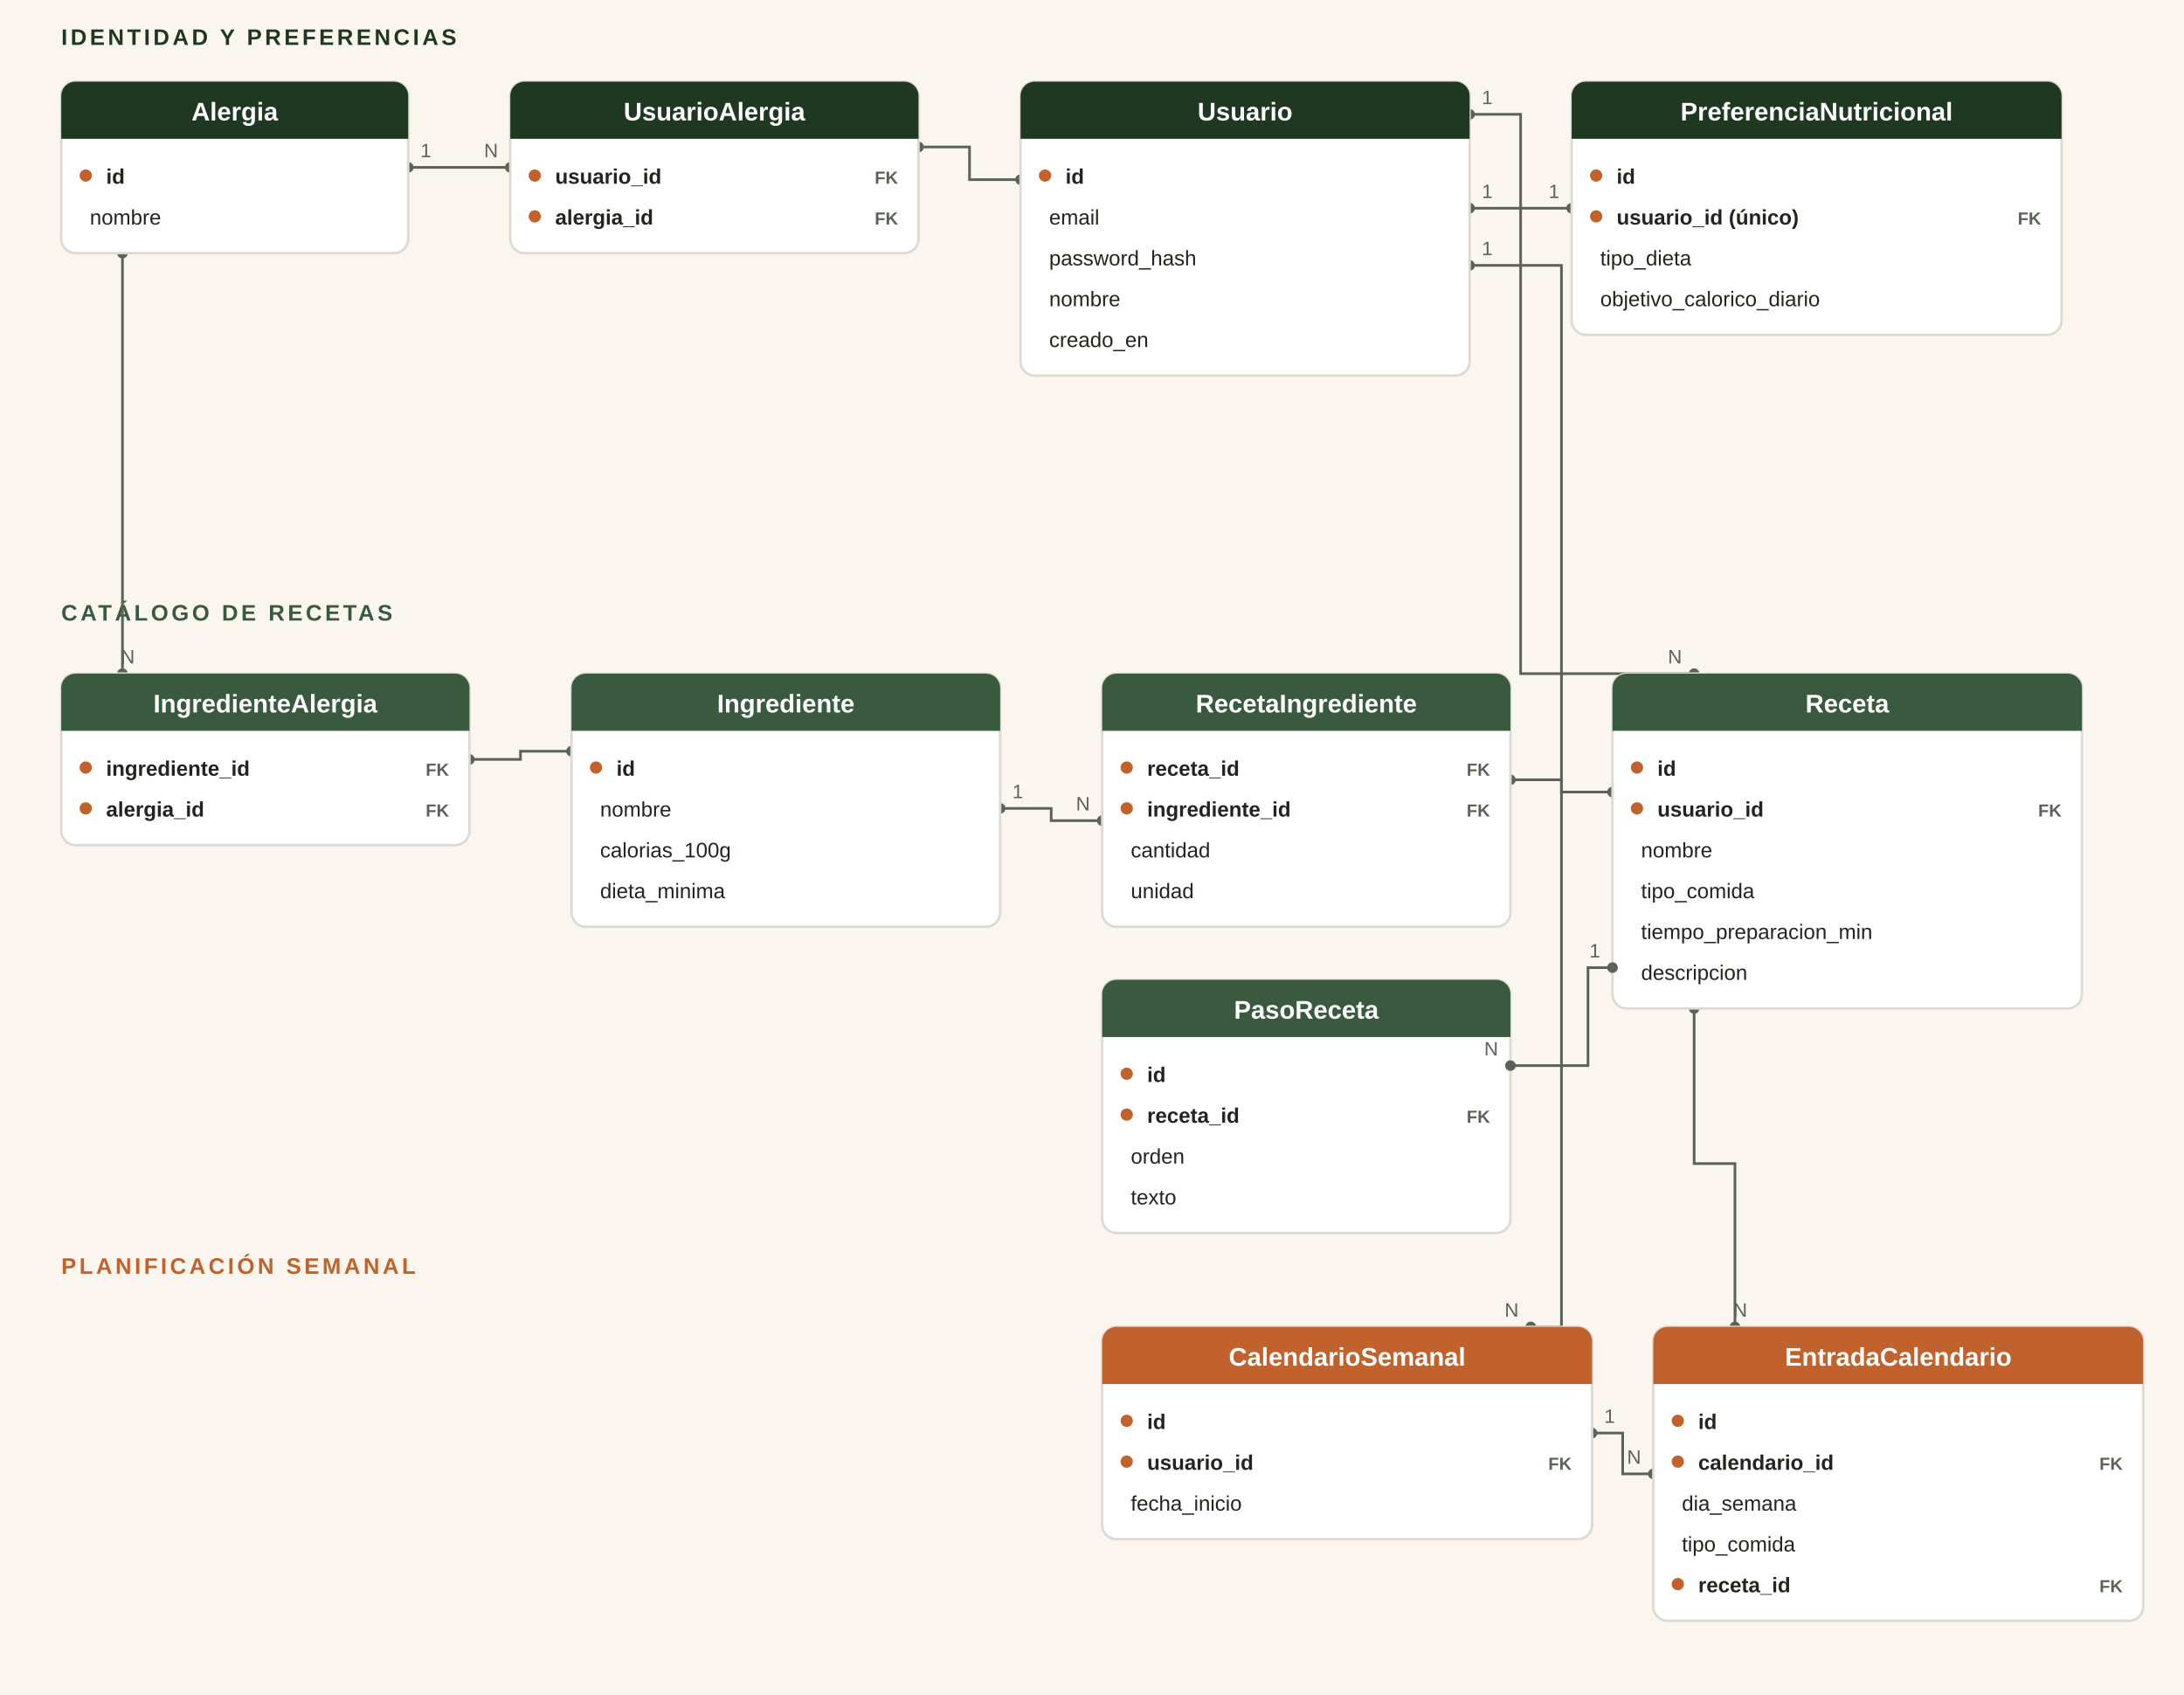
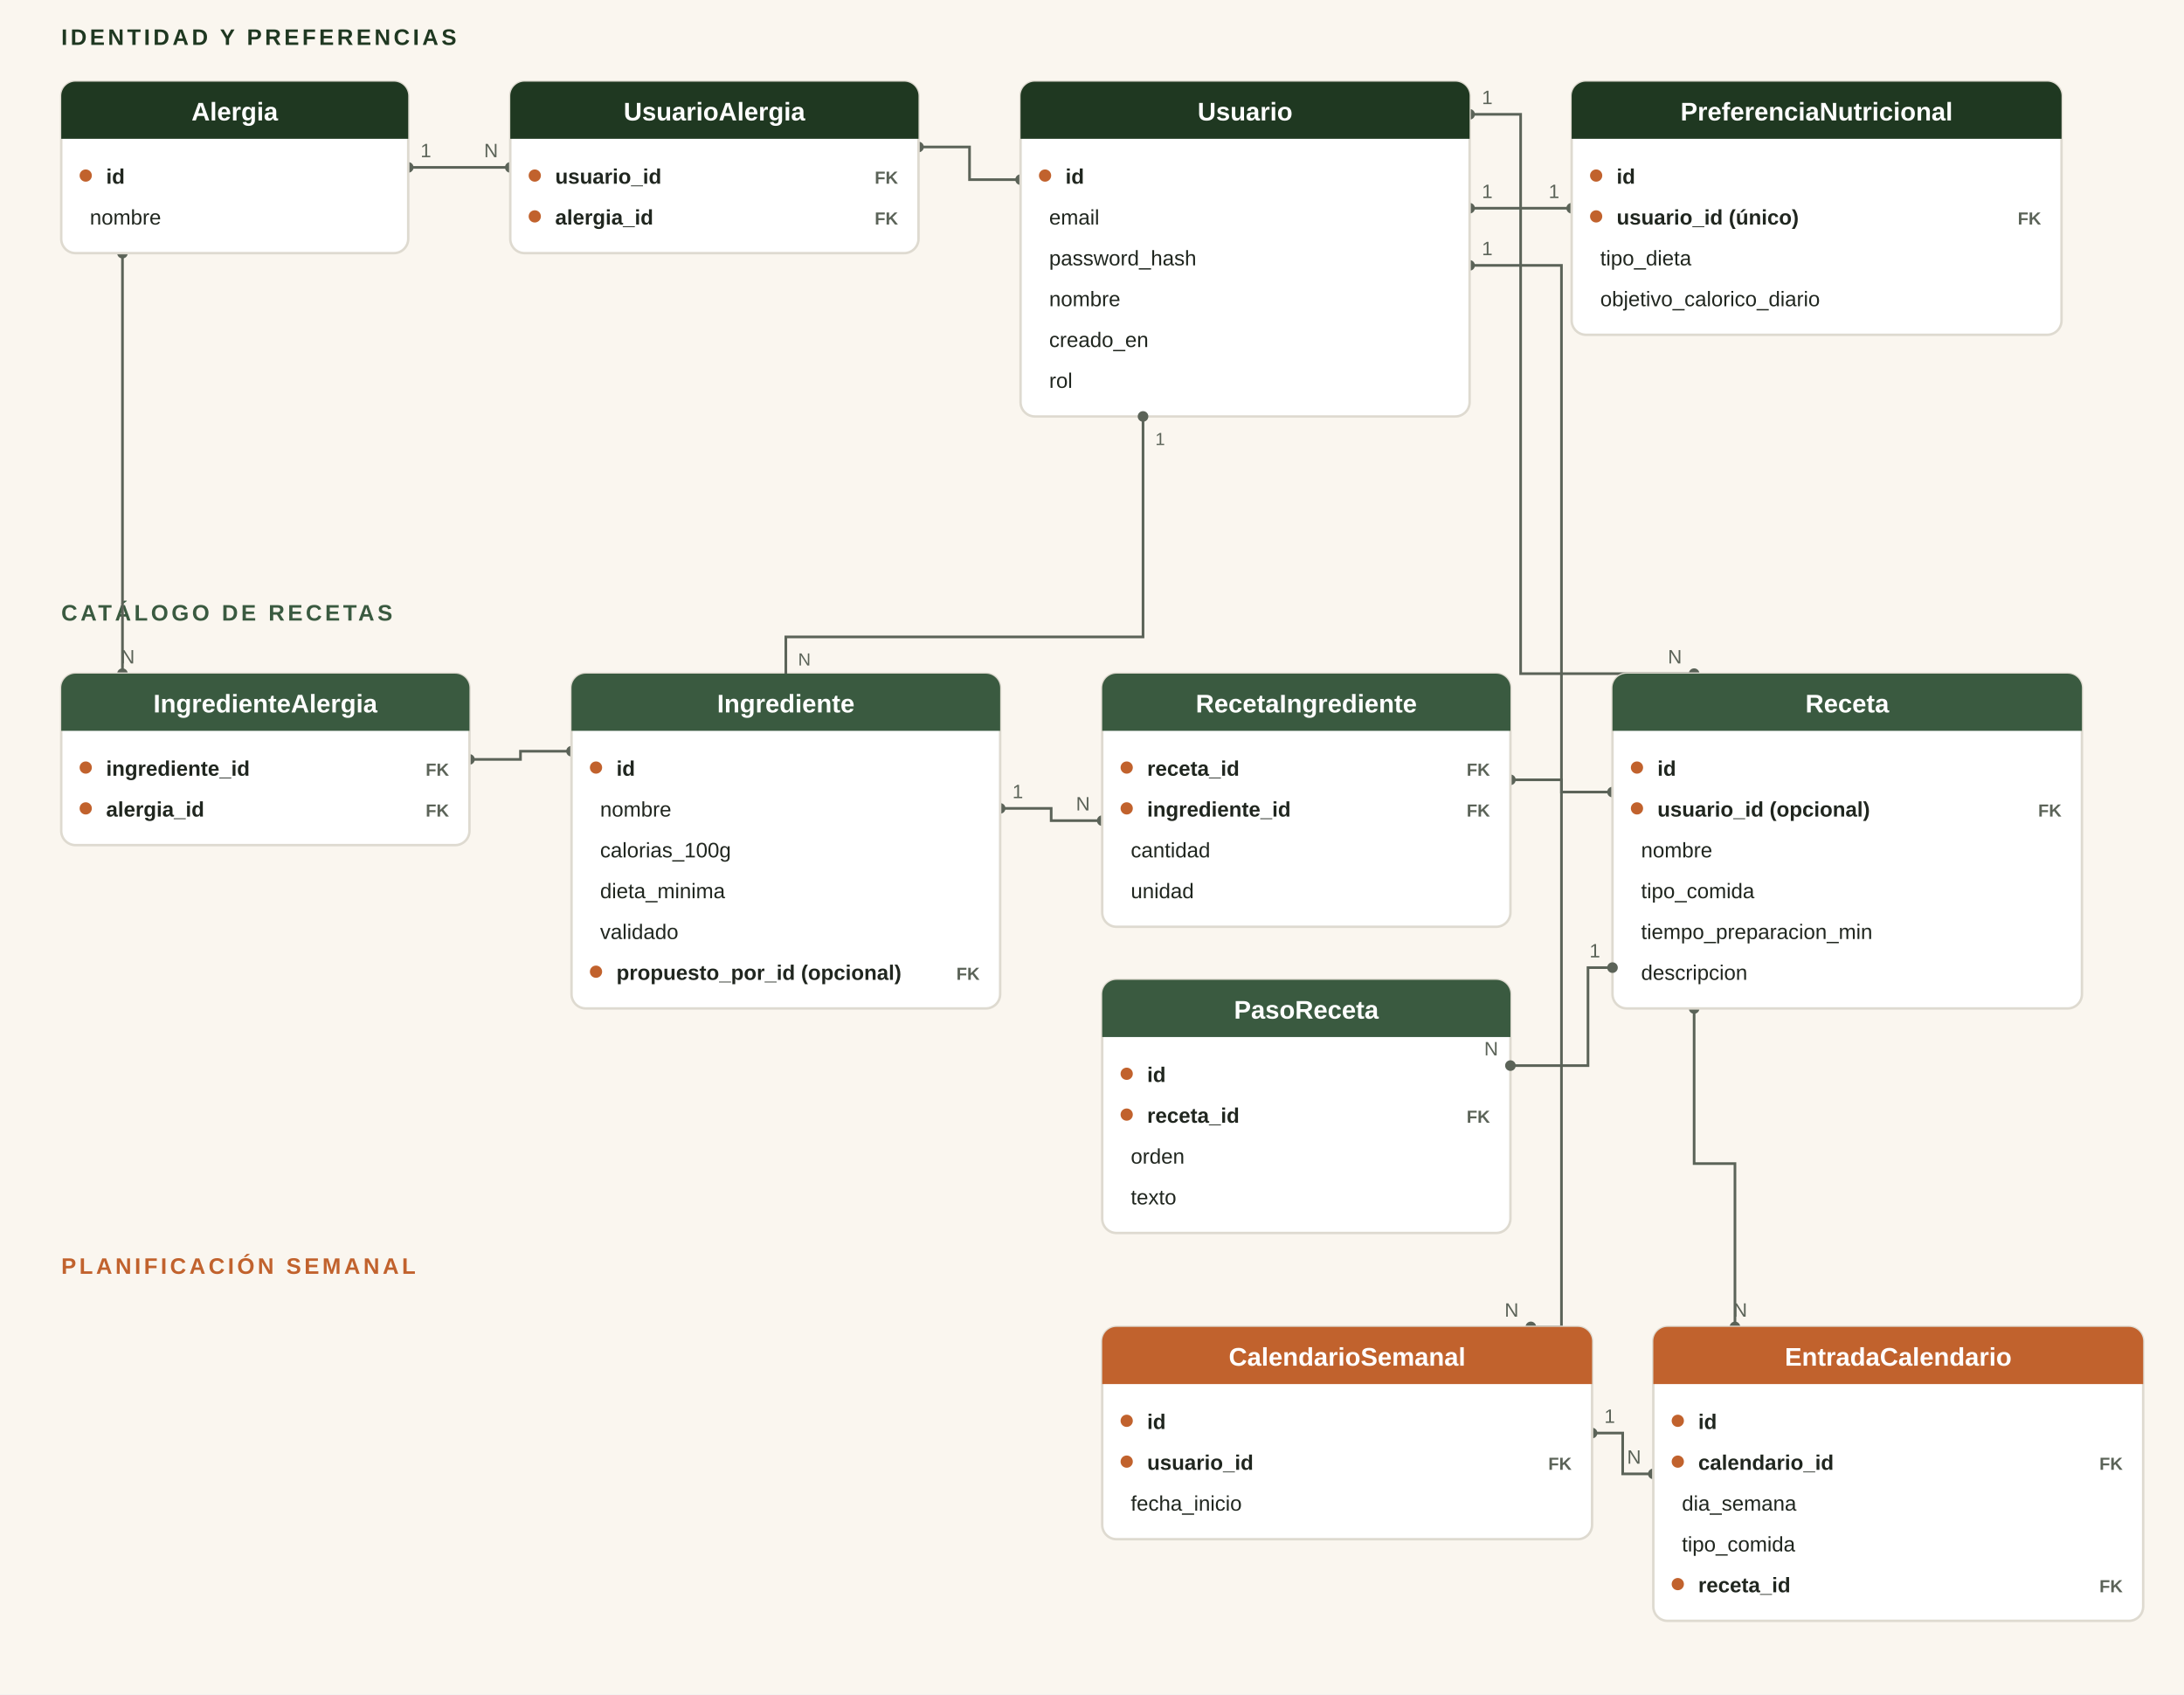
<svg xmlns="http://www.w3.org/2000/svg" viewBox="0 0 1070 830" width="100%" font-family="'Liberation Sans','Arial',sans-serif">
  <rect x="0" y="0" width="1070" height="830" fill="#faf6ef" />
  <text x="30" y="22" font-size="11" font-weight="700" fill="#1f3821" letter-spacing="1.5">IDENTIDAD Y PREFERENCIAS</text>
  <text x="30" y="304" font-size="11" font-weight="700" fill="#3a5a40" letter-spacing="1.5">CATÁLOGO DE RECETAS</text>
  <path d="M200 82.0 H225.0 V82.0 H250" fill="none" stroke="#5b6358" stroke-width="1.3" />
  <circle cx="200" cy="82.0" r="2.6" fill="#5b6358" />
  <text x="206" y="77.0" font-size="9.5" fill="#5b6358">1</text>
  <circle cx="250" cy="82.0" r="2.6" fill="#5b6358" />
  <text x="244" y="77.0" text-anchor="end" font-size="9.5" fill="#5b6358">N</text>
  <path d="M500 88.0 H475.0 V72.0 H450" fill="none" stroke="#5b6358" stroke-width="1.3" />
  <circle cx="500" cy="88.0" r="2.6" fill="#5b6358" />
  <text x="506" y="83.0" font-size="9.5" fill="#5b6358">1</text>
  <circle cx="450" cy="72.0" r="2.6" fill="#5b6358" />
  <text x="444" y="67.0" text-anchor="end" font-size="9.5" fill="#5b6358">N</text>
  <path d="M720 102.0 H745.0 V102.0 H770" fill="none" stroke="#5b6358" stroke-width="1.3" />
  <circle cx="720" cy="102.0" r="2.6" fill="#5b6358" />
  <text x="726" y="97.0" font-size="9.5" fill="#5b6358">1</text>
  <circle cx="770" cy="102.0" r="2.6" fill="#5b6358" />
  <text x="764" y="97.0" text-anchor="end" font-size="9.5" fill="#5b6358">1</text>
  <path d="M60 124 V227.0 H60 V330" fill="none" stroke="#5b6358" stroke-width="1.3" />
  <circle cx="60" cy="124" r="2.6" fill="#5b6358" />
  <text x="66" y="119" font-size="9.5" fill="#5b6358">1</text>
  <circle cx="60" cy="330" r="2.6" fill="#5b6358" />
  <text x="66" y="325" text-anchor="end" font-size="9.5" fill="#5b6358">N</text>
  <path d="M280 368.0 H255.0 V372.0 H230" fill="none" stroke="#5b6358" stroke-width="1.3" />
  <circle cx="280" cy="368.0" r="2.6" fill="#5b6358" />
  <text x="286" y="363.0" font-size="9.5" fill="#5b6358">1</text>
  <circle cx="230" cy="372.0" r="2.6" fill="#5b6358" />
  <text x="224" y="367.0" text-anchor="end" font-size="9.5" fill="#5b6358">N</text>
  <path d="M490 396.0 H515.0 V402.0 H540" fill="none" stroke="#5b6358" stroke-width="1.3" />
  <circle cx="490" cy="396.0" r="2.6" fill="#5b6358" />
  <text x="496" y="391.0" font-size="9.5" fill="#5b6358">1</text>
  <circle cx="540" cy="402.0" r="2.6" fill="#5b6358" />
  <text x="534" y="397.0" text-anchor="end" font-size="9.5" fill="#5b6358">N</text>
  <path d="M790 388.0 H765.0 V382.0 H740" fill="none" stroke="#5b6358" stroke-width="1.3" />
  <circle cx="790" cy="388.0" r="2.6" fill="#5b6358" />
  <text x="796" y="383.0" font-size="9.5" fill="#5b6358">1</text>
  <circle cx="740" cy="382.0" r="2.6" fill="#5b6358" />
  <text x="734" y="377.0" text-anchor="end" font-size="9.5" fill="#5b6358">N</text>
  <path d="M720 56 H745 V330 H830" fill="none" stroke="#5b6358" stroke-width="1.3" />
  <circle cx="720" cy="56" r="2.6" fill="#5b6358" />
  <text x="726" y="51" font-size="9.5" fill="#5b6358">1</text>
  <circle cx="830" cy="330" r="2.6" fill="#5b6358" />
  <text x="824" y="325" text-anchor="end" font-size="9.5" fill="#5b6358">N</text>
  <path d="M720 130 H765 V650 H750" fill="none" stroke="#5b6358" stroke-width="1.3" />
  <circle cx="720" cy="130" r="2.6" fill="#5b6358" />
  <text x="726" y="125" font-size="9.5" fill="#5b6358">1</text>
  <circle cx="750" cy="650" r="2.6" fill="#5b6358" />
  <text x="744" y="645" text-anchor="end" font-size="9.5" fill="#5b6358">N</text>
  <path d="M830 494 V570 H850 V650" fill="none" stroke="#5b6358" stroke-width="1.3" />
  <circle cx="830" cy="494" r="2.6" fill="#5b6358" />
  <text x="836" y="489" font-size="9.5" fill="#5b6358">1</text>
  <circle cx="850" cy="650" r="2.6" fill="#5b6358" />
  <text x="856" y="645" text-anchor="end" font-size="9.5" fill="#5b6358">N</text>
  <rect x="30" y="40" width="170" height="84" rx="7" fill="#ffffff" stroke="#dedad0" stroke-width="1.2" />
  <path d="M30 47 a7,7 0 0 1 7,-7 h156 a7,7 0 0 1 7,7 v21 h-170 z" fill="#1f3821" />
  <text x="115.0" y="59.0" text-anchor="middle" font-size="12.5" font-weight="700" fill="white">Alergia</text>
  <circle cx="42" cy="86" r="3" fill="#c1622d" />
  <text x="52" y="90" font-size="10.3" font-weight="700" fill="#20261f">id</text>
  <text x="44" y="110" font-size="10.3" fill="#20261f">nombre</text>
  <rect x="250" y="40" width="200" height="84" rx="7" fill="#ffffff" stroke="#dedad0" stroke-width="1.2" />
  <path d="M250 47 a7,7 0 0 1 7,-7 h186 a7,7 0 0 1 7,7 v21 h-200 z" fill="#1f3821" />
  <text x="350.0" y="59.0" text-anchor="middle" font-size="12.5" font-weight="700" fill="white">UsuarioAlergia</text>
  <circle cx="262" cy="86" r="3" fill="#c1622d" />
  <text x="272" y="90" font-size="10.3" font-weight="700" fill="#20261f">usuario_id</text>
  <text x="440" y="90" text-anchor="end" font-size="8.6" font-weight="700" fill="#5b6358">FK</text>
  <circle cx="262" cy="106" r="3" fill="#c1622d" />
  <text x="272" y="110" font-size="10.3" font-weight="700" fill="#20261f">alergia_id</text>
  <text x="440" y="110" text-anchor="end" font-size="8.6" font-weight="700" fill="#5b6358">FK</text>
-   <rect x="500" y="40" width="220" height="144" rx="7" fill="#ffffff" stroke="#dedad0" stroke-width="1.2" />
+   <rect x="500" y="40" width="220" height="164" rx="7" fill="#ffffff" stroke="#dedad0" stroke-width="1.2" />
  <path d="M500 47 a7,7 0 0 1 7,-7 h206 a7,7 0 0 1 7,7 v21 h-220 z" fill="#1f3821" />
  <text x="610.0" y="59.0" text-anchor="middle" font-size="12.5" font-weight="700" fill="white">Usuario</text>
  <circle cx="512" cy="86" r="3" fill="#c1622d" />
  <text x="522" y="90" font-size="10.3" font-weight="700" fill="#20261f">id</text>
  <text x="514" y="110" font-size="10.3" fill="#20261f">email</text>
  <text x="514" y="130" font-size="10.3" fill="#20261f">password_hash</text>
  <text x="514" y="150" font-size="10.3" fill="#20261f">nombre</text>
  <text x="514" y="170" font-size="10.3" fill="#20261f">creado_en</text>
+   <text x="514" y="190" font-size="10.3" fill="#20261f">rol</text>
  <rect x="770" y="40" width="240" height="124" rx="7" fill="#ffffff" stroke="#dedad0" stroke-width="1.2" />
  <path d="M770 47 a7,7 0 0 1 7,-7 h226 a7,7 0 0 1 7,7 v21 h-240 z" fill="#1f3821" />
  <text x="890.0" y="59.0" text-anchor="middle" font-size="12.5" font-weight="700" fill="white">PreferenciaNutricional</text>
  <circle cx="782" cy="86" r="3" fill="#c1622d" />
  <text x="792" y="90" font-size="10.3" font-weight="700" fill="#20261f">id</text>
  <circle cx="782" cy="106" r="3" fill="#c1622d" />
  <text x="792" y="110" font-size="10.3" font-weight="700" fill="#20261f">usuario_id (único)</text>
  <text x="1000" y="110" text-anchor="end" font-size="8.6" font-weight="700" fill="#5b6358">FK</text>
  <text x="784" y="130" font-size="10.3" fill="#20261f">tipo_dieta</text>
  <text x="784" y="150" font-size="10.3" fill="#20261f">objetivo_calorico_diario</text>
  <rect x="30" y="330" width="200" height="84" rx="7" fill="#ffffff" stroke="#dedad0" stroke-width="1.2" />
  <path d="M30 337 a7,7 0 0 1 7,-7 h186 a7,7 0 0 1 7,7 v21 h-200 z" fill="#3a5a40" />
  <text x="130.0" y="349.0" text-anchor="middle" font-size="12.5" font-weight="700" fill="white">IngredienteAlergia</text>
  <circle cx="42" cy="376" r="3" fill="#c1622d" />
  <text x="52" y="380" font-size="10.3" font-weight="700" fill="#20261f">ingrediente_id</text>
  <text x="220" y="380" text-anchor="end" font-size="8.6" font-weight="700" fill="#5b6358">FK</text>
  <circle cx="42" cy="396" r="3" fill="#c1622d" />
  <text x="52" y="400" font-size="10.3" font-weight="700" fill="#20261f">alergia_id</text>
  <text x="220" y="400" text-anchor="end" font-size="8.6" font-weight="700" fill="#5b6358">FK</text>
-   <rect x="280" y="330" width="210" height="124" rx="7" fill="#ffffff" stroke="#dedad0" stroke-width="1.2" />
+   <rect x="280" y="330" width="210" height="164" rx="7" fill="#ffffff" stroke="#dedad0" stroke-width="1.2" />
  <path d="M280 337 a7,7 0 0 1 7,-7 h196 a7,7 0 0 1 7,7 v21 h-210 z" fill="#3a5a40" />
  <text x="385.0" y="349.0" text-anchor="middle" font-size="12.5" font-weight="700" fill="white">Ingrediente</text>
  <circle cx="292" cy="376" r="3" fill="#c1622d" />
  <text x="302" y="380" font-size="10.3" font-weight="700" fill="#20261f">id</text>
  <text x="294" y="400" font-size="10.3" fill="#20261f">nombre</text>
  <text x="294" y="420" font-size="10.3" fill="#20261f">calorias_100g</text>
  <text x="294" y="440" font-size="10.3" fill="#20261f">dieta_minima</text>
+   <text x="294" y="460" font-size="10.3" fill="#20261f">validado</text>
+   <circle cx="292" cy="476" r="3" fill="#c1622d" />
+   <text x="302" y="480" font-size="10.3" font-weight="700" fill="#20261f">propuesto_por_id (opcional)</text>
+   <text x="480" y="480" text-anchor="end" font-size="8.6" font-weight="700" fill="#5b6358">FK</text>
  <rect x="540" y="330" width="200" height="124" rx="7" fill="#ffffff" stroke="#dedad0" stroke-width="1.2" />
  <path d="M540 337 a7,7 0 0 1 7,-7 h186 a7,7 0 0 1 7,7 v21 h-200 z" fill="#3a5a40" />
  <text x="640.0" y="349.0" text-anchor="middle" font-size="12.5" font-weight="700" fill="white">RecetaIngrediente</text>
  <circle cx="552" cy="376" r="3" fill="#c1622d" />
  <text x="562" y="380" font-size="10.3" font-weight="700" fill="#20261f">receta_id</text>
  <text x="730" y="380" text-anchor="end" font-size="8.6" font-weight="700" fill="#5b6358">FK</text>
  <circle cx="552" cy="396" r="3" fill="#c1622d" />
  <text x="562" y="400" font-size="10.3" font-weight="700" fill="#20261f">ingrediente_id</text>
  <text x="730" y="400" text-anchor="end" font-size="8.6" font-weight="700" fill="#5b6358">FK</text>
  <text x="554" y="420" font-size="10.3" fill="#20261f">cantidad</text>
  <text x="554" y="440" font-size="10.3" fill="#20261f">unidad</text>
  <rect x="790" y="330" width="230" height="164" rx="7" fill="#ffffff" stroke="#dedad0" stroke-width="1.2" />
  <path d="M790 337 a7,7 0 0 1 7,-7 h216 a7,7 0 0 1 7,7 v21 h-230 z" fill="#3a5a40" />
  <text x="905.0" y="349.0" text-anchor="middle" font-size="12.5" font-weight="700" fill="white">Receta</text>
  <circle cx="802" cy="376" r="3" fill="#c1622d" />
  <text x="812" y="380" font-size="10.3" font-weight="700" fill="#20261f">id</text>
  <circle cx="802" cy="396" r="3" fill="#c1622d" />
-   <text x="812" y="400" font-size="10.3" font-weight="700" fill="#20261f">usuario_id</text>
+   <text x="812" y="400" font-size="10.3" font-weight="700" fill="#20261f">usuario_id (opcional)</text>
  <text x="1010" y="400" text-anchor="end" font-size="8.6" font-weight="700" fill="#5b6358">FK</text>
  <text x="804" y="420" font-size="10.3" fill="#20261f">nombre</text>
  <text x="804" y="440" font-size="10.3" fill="#20261f">tipo_comida</text>
  <text x="804" y="460" font-size="10.3" fill="#20261f">tiempo_preparacion_min</text>
  <text x="804" y="480" font-size="10.3" fill="#20261f">descripcion</text>
  <rect x="540" y="480" width="200" height="124" rx="7" fill="#ffffff" stroke="#dedad0" stroke-width="1.2" />
  <path d="M540 487 a7,7 0 0 1 7,-7 h186 a7,7 0 0 1 7,7 v21 h-200 z" fill="#3a5a40" />
  <text x="640.0" y="499.0" text-anchor="middle" font-size="12.5" font-weight="700" fill="white">PasoReceta</text>
  <circle cx="552" cy="526" r="3" fill="#c1622d" />
  <text x="562" y="530" font-size="10.3" font-weight="700" fill="#20261f">id</text>
  <circle cx="552" cy="546" r="3" fill="#c1622d" />
  <text x="562" y="550" font-size="10.3" font-weight="700" fill="#20261f">receta_id</text>
  <text x="730" y="550" text-anchor="end" font-size="8.6" font-weight="700" fill="#5b6358">FK</text>
  <text x="554" y="570" font-size="10.3" fill="#20261f">orden</text>
  <text x="554" y="590" font-size="10.3" fill="#20261f">texto</text>
  <path d="M740 522 H778 V474 H790" fill="none" stroke="#5b6358" stroke-width="1.3" />
  <circle cx="740" cy="522" r="2.6" fill="#5b6358" />
  <text x="734" y="517" text-anchor="end" font-size="9.5" fill="#5b6358">N</text>
  <circle cx="790" cy="474" r="2.6" fill="#5b6358" />
  <text x="784" y="469" text-anchor="end" font-size="9.5" fill="#5b6358">1</text>
  <g transform="translate(0,40)">
    <text x="30" y="584" font-size="11" font-weight="700" fill="#c1622d" letter-spacing="1.5">PLANIFICACIÓN SEMANAL</text>
    <path d="M780 662.0 H795.0 V682.0 H810" fill="none" stroke="#5b6358" stroke-width="1.3" />
    <circle cx="780" cy="662.0" r="2.6" fill="#5b6358" />
    <text x="786" y="657.0" font-size="9.5" fill="#5b6358">1</text>
    <circle cx="810" cy="682.0" r="2.6" fill="#5b6358" />
    <text x="804" y="677.0" text-anchor="end" font-size="9.5" fill="#5b6358">N</text>
    <rect x="540" y="610" width="240" height="104" rx="7" fill="#ffffff" stroke="#dedad0" stroke-width="1.2" />
    <path d="M540 617 a7,7 0 0 1 7,-7 h226 a7,7 0 0 1 7,7 v21 h-240 z" fill="#c1622d" />
    <text x="660.0" y="629.0" text-anchor="middle" font-size="12.5" font-weight="700" fill="white">CalendarioSemanal</text>
    <circle cx="552" cy="656" r="3" fill="#c1622d" />
    <text x="562" y="660" font-size="10.3" font-weight="700" fill="#20261f">id</text>
    <circle cx="552" cy="676" r="3" fill="#c1622d" />
    <text x="562" y="680" font-size="10.3" font-weight="700" fill="#20261f">usuario_id</text>
    <text x="770" y="680" text-anchor="end" font-size="8.6" font-weight="700" fill="#5b6358">FK</text>
    <text x="554" y="700" font-size="10.3" fill="#20261f">fecha_inicio</text>
    <rect x="810" y="610" width="240" height="144" rx="7" fill="#ffffff" stroke="#dedad0" stroke-width="1.2" />
    <path d="M810 617 a7,7 0 0 1 7,-7 h226 a7,7 0 0 1 7,7 v21 h-240 z" fill="#c1622d" />
    <text x="930.0" y="629.0" text-anchor="middle" font-size="12.5" font-weight="700" fill="white">EntradaCalendario</text>
    <circle cx="822" cy="656" r="3" fill="#c1622d" />
    <text x="832" y="660" font-size="10.3" font-weight="700" fill="#20261f">id</text>
    <circle cx="822" cy="676" r="3" fill="#c1622d" />
    <text x="832" y="680" font-size="10.3" font-weight="700" fill="#20261f">calendario_id</text>
    <text x="1040" y="680" text-anchor="end" font-size="8.6" font-weight="700" fill="#5b6358">FK</text>
    <text x="824" y="700" font-size="10.3" fill="#20261f">dia_semana</text>
    <text x="824" y="720" font-size="10.3" fill="#20261f">tipo_comida</text>
    <circle cx="822" cy="736" r="3" fill="#c1622d" />
    <text x="832" y="740" font-size="10.3" font-weight="700" fill="#20261f">receta_id</text>
    <text x="1040" y="740" text-anchor="end" font-size="8.6" font-weight="700" fill="#5b6358">FK</text>
  </g>
+   <path d="M560 204 V312 H385 V330" fill="none" stroke="#5b6358" stroke-width="1.3" />
+   <circle cx="560" cy="204" r="2.6" fill="#5b6358" />
+   <text x="566" y="218" font-size="8.6" fill="#5b6358">1</text>
+   <text x="391" y="326" font-size="8.6" fill="#5b6358">N</text>
</svg>
